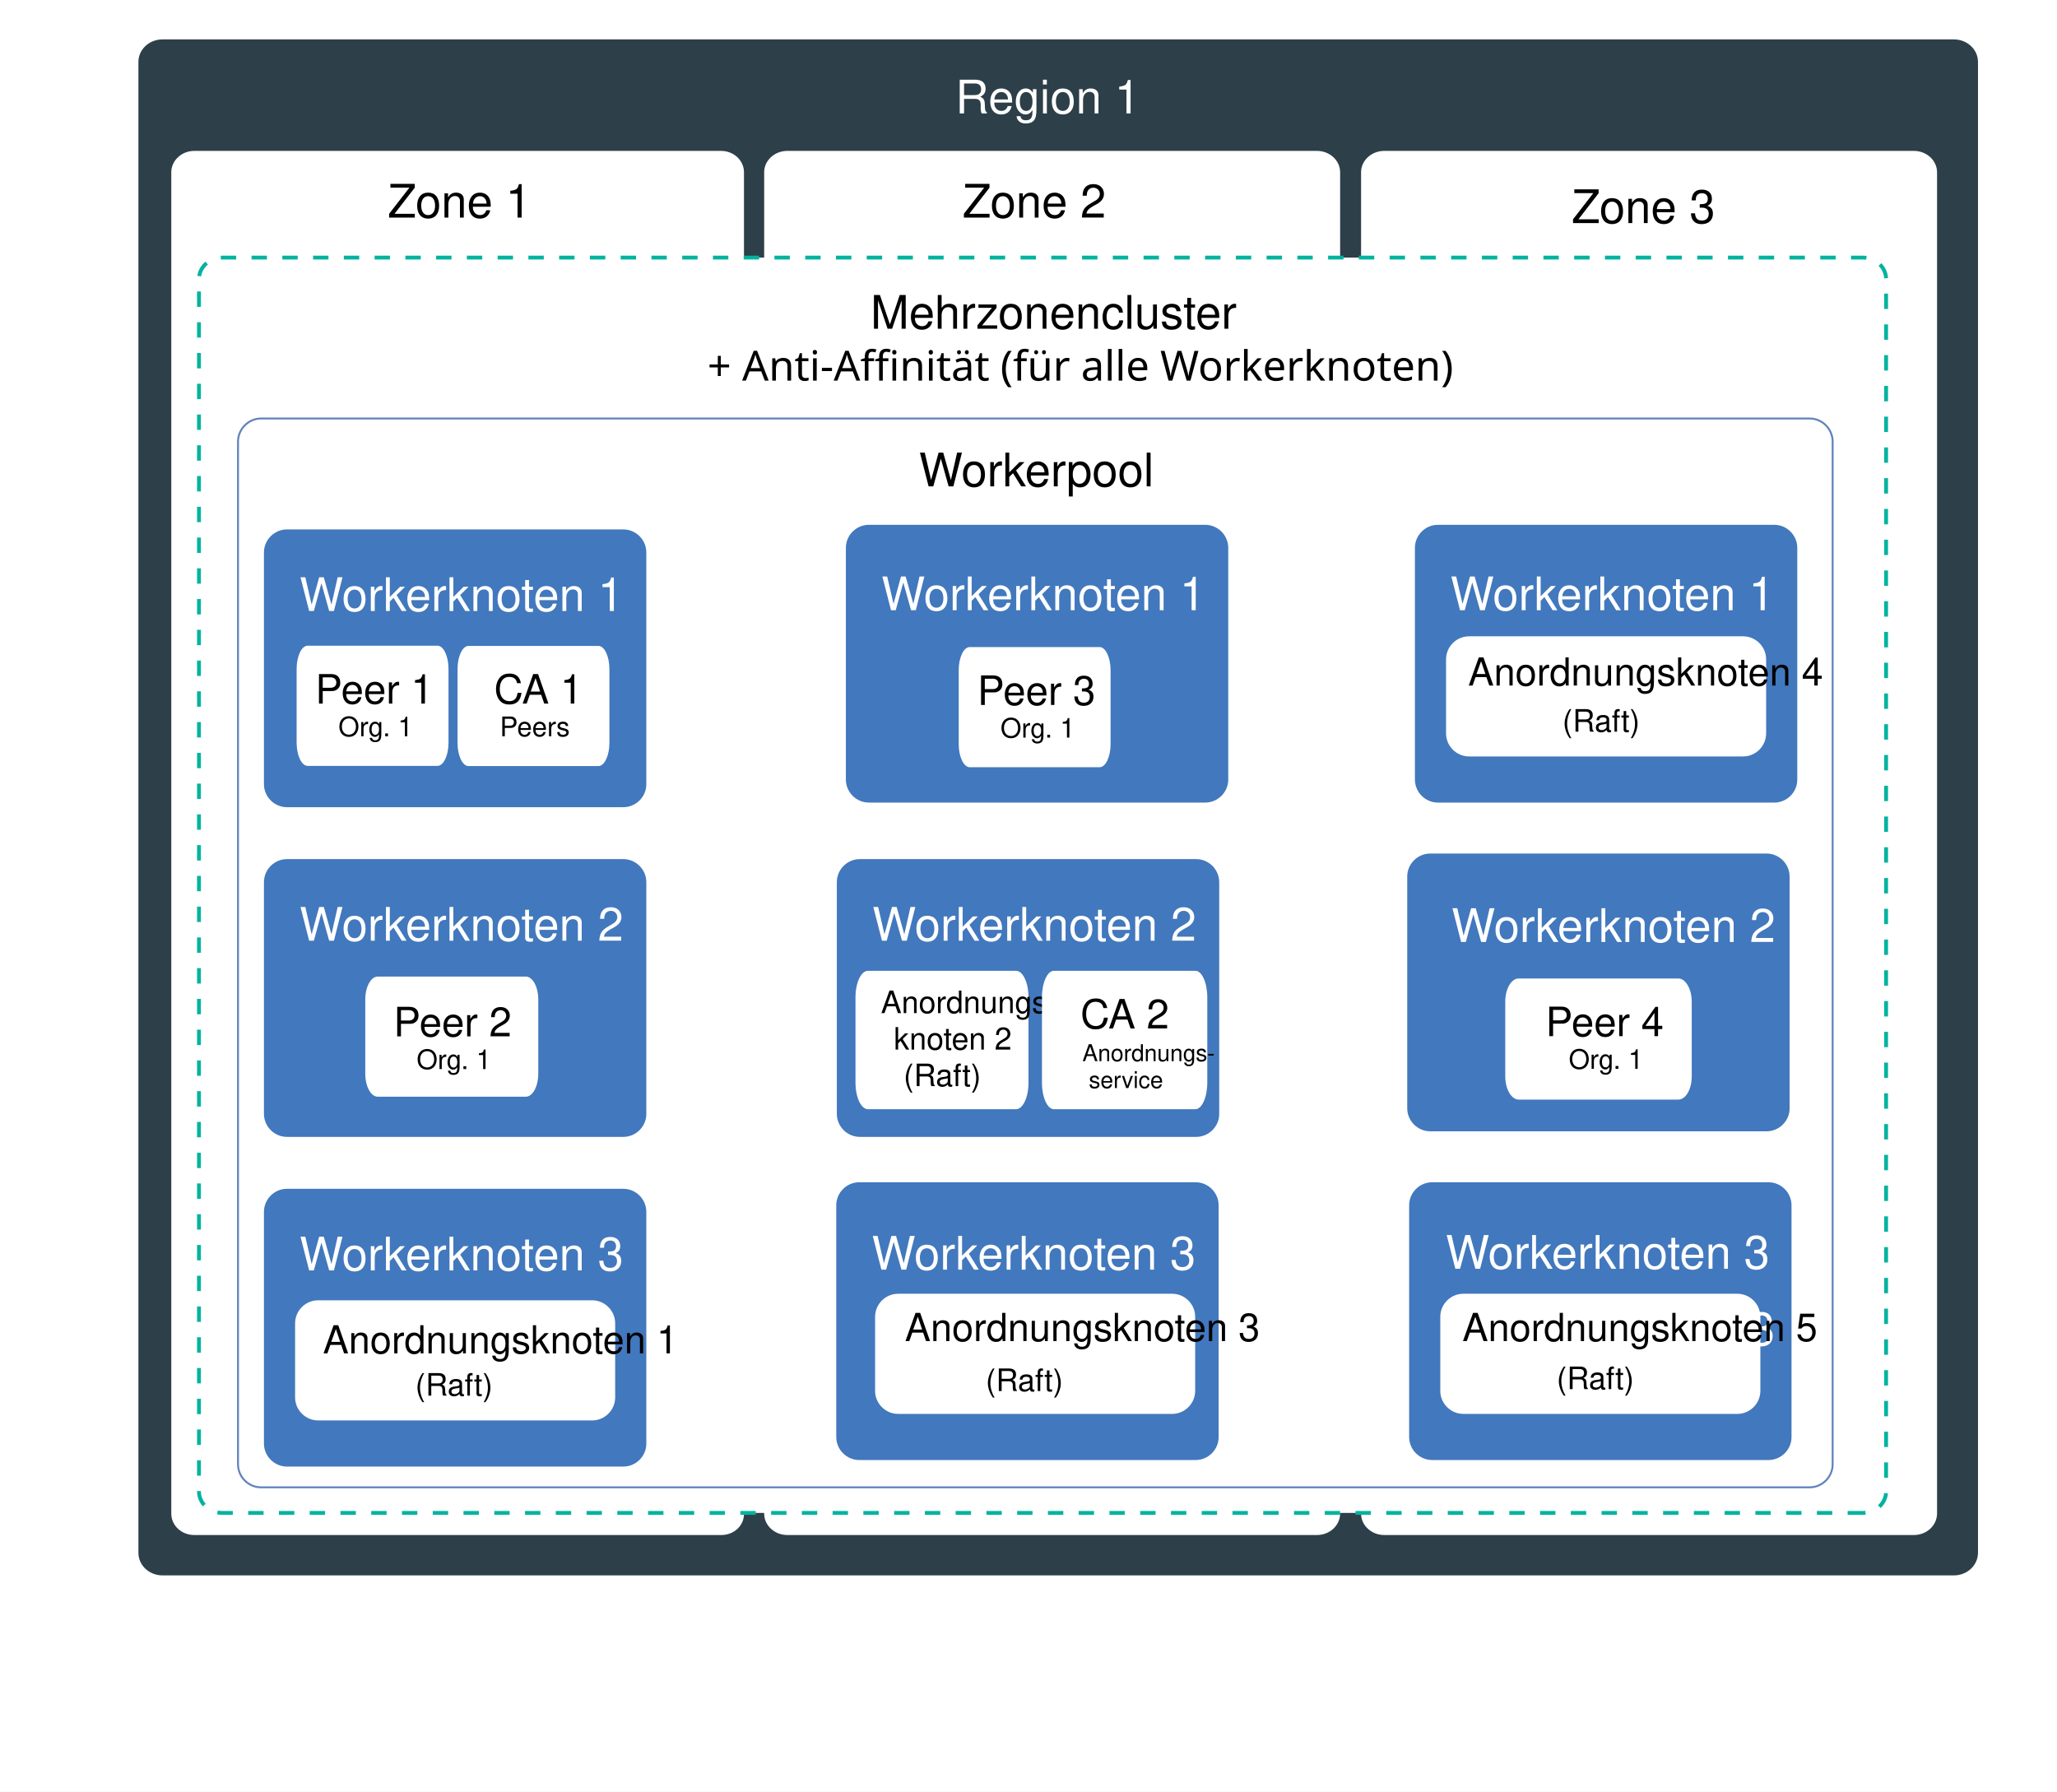
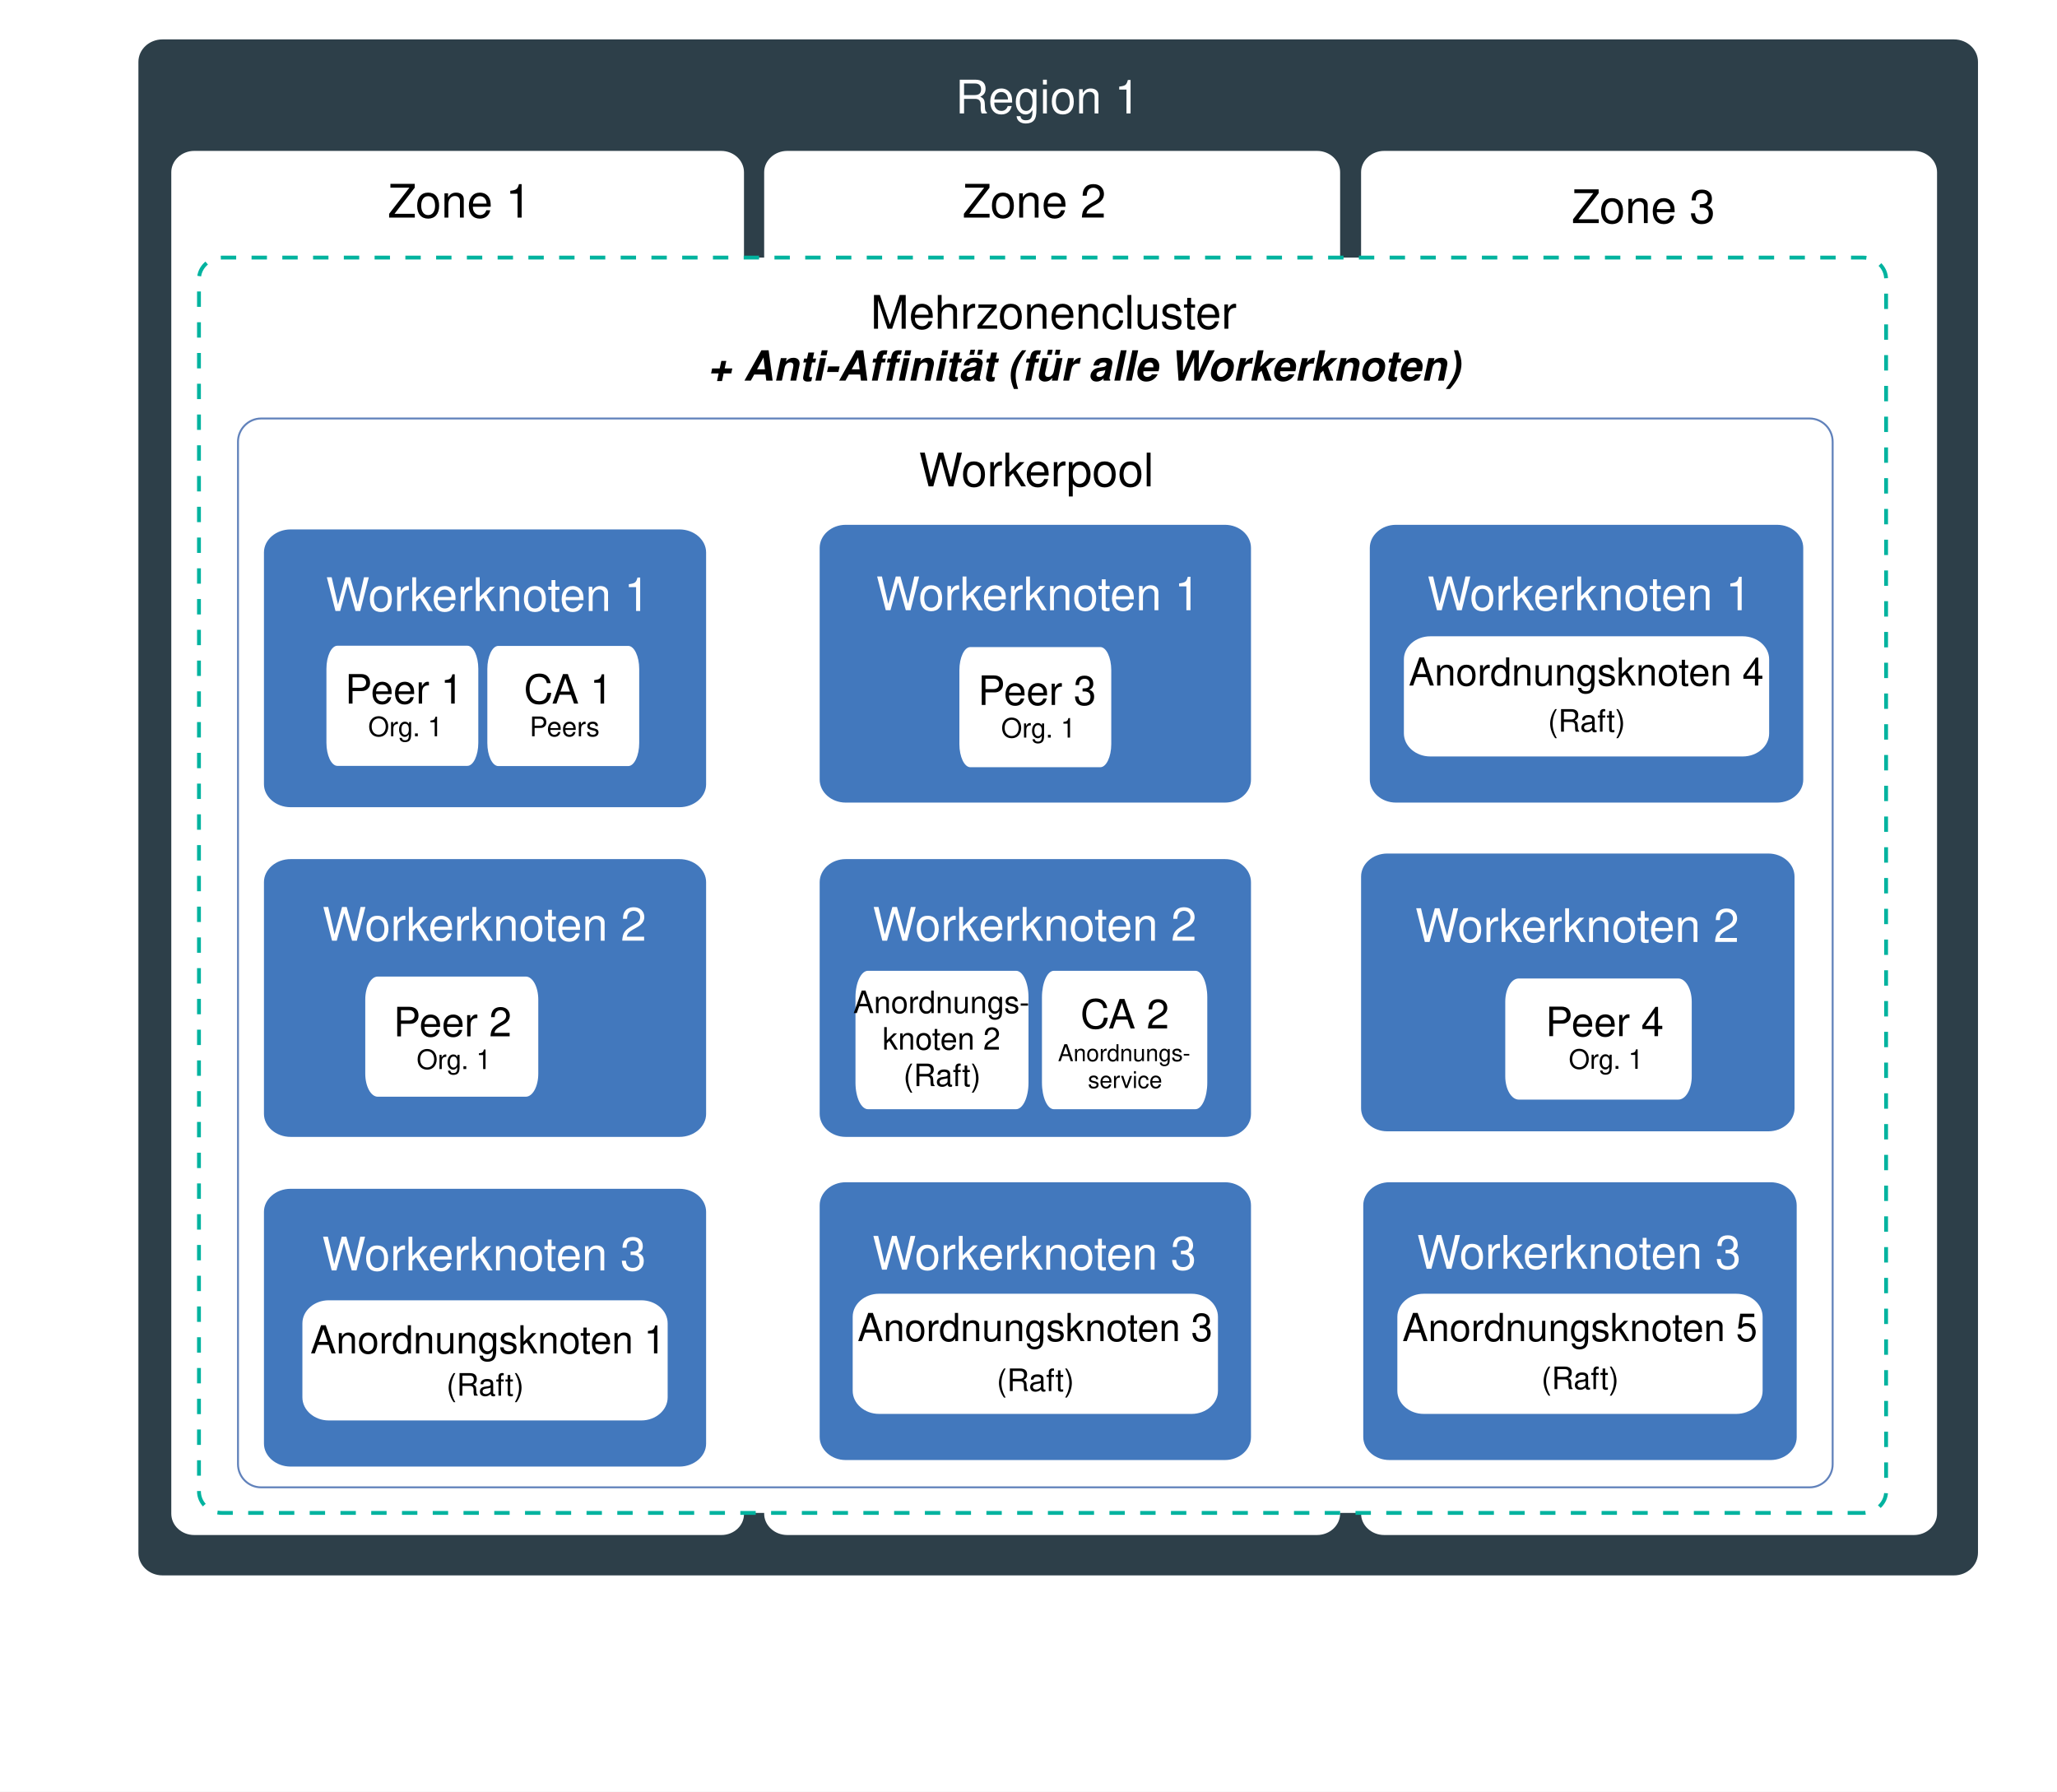
<svg xmlns="http://www.w3.org/2000/svg" version="1.1" id="Layer_1" x="0px" y="0px" viewBox="0 0 1070 932" style="enable-background:new 0 0 1070 932;" xml:space="preserve">
-   <style type="text/css">
+   <defs id="defs168" />
+   <style type="text/css" id="style2">
	.st0{fill:#FFFFFF;}
	.st1{fill:#2D3F49;stroke:#2D3F49;}
	.st2{fill:#FFFFFF;stroke:#00B39F;stroke-width:2;stroke-dasharray:8;}
	.st3{fill:#FFFFFF;stroke:#6182BB;}
	.st4{fill:none;}
	.st5{font-family:'Helvetica';}
	.st6{font-size:24.072px;}
	.st7{fill:#4278BD;}
	.st8{font-size:20.07px;}
	.st9{font-size:16.07px;}
	.st10{font-size:21.07px;}
	.st11{font-size:14.07px;}
	.st12{font-family:'Helvetica-BoldOblique';}
	.st13{font-size:21.665px;}
	.st14{font-size:12.07px;}
</style>
-   <g id="_x32_">
-     <rect class="st0" width="1070" height="932" />
-     <g id="Blockchain-update---high-availability-cluster" transform="translate(-688, 0)">
-       <g id="Text">
-         <path id="XMLID_232_" class="st1" d="M1704.4,819H772.5c-6.6,0-12-5-12-11.2V32.2c0-6.2,5.4-11.2,12-11.2h931.9     c6.6,0,12,5,12,11.2v775.5C1716.4,814,1711,819,1704.4,819z" />
-         <path id="XMLID_231_" class="st0" d="M1373.1,798.5h-275.6c-6.6,0-12-5-12-11.1V89.6c0-6.1,5.4-11.1,12-11.1h275.6     c6.6,0,12,5,12,11.1v697.7C1385.1,793.5,1379.7,798.5,1373.1,798.5z" />
-         <path id="XMLID_230_" class="st0" d="M1063.3,798.5H789c-6.6,0-11.9-5-11.9-11.1V89.6c0-6.1,5.4-11.1,11.9-11.1h274.1     c6.6,0,11.9,5,11.9,11.1v697.7C1075.2,793.5,1069.8,798.5,1063.3,798.5z" />
-         <path id="XMLID_1_" class="st0" d="M1683.6,798.5H1408c-6.6,0-12-5-12-11.1V89.6c0-6.1,5.4-11.1,12-11.1h275.6     c6.6,0,12,5,12,11.1v697.7C1695.6,793.5,1690.2,798.5,1683.6,798.5z" />
-         <path id="XMLID_229_" class="st2" d="M1657.1,787H803.5c-6.6,0-12-5-12-11.2V145.2c0-6.2,5.4-11.2,12-11.2h853.6     c6.6,0,12,5,12,11.2v630.7C1669.1,782,1663.7,787,1657.1,787z" />
-         <path id="XMLID_228_" class="st3" d="M1629.3,773.7H823.8c-6.6,0-12-5.4-12-12.1V229.8c0-6.6,5.4-12.1,12-12.1h805.5     c6.6,0,12,5.4,12,12.1v531.9C1641.3,768.3,1635.9,773.7,1629.3,773.7z" />
-         <g id="XMLID_219_" transform="translate(1116, 229)">
-           <rect id="XMLID_45_" y="6" class="st4" width="235" height="23" />
-           <text transform="matrix(1 0 0 1 50 24)" class="st5 st6">Workerpool</text>
-         </g>
-         <rect id="XMLID_217_" x="828.5" y="95.4" class="st4" width="196.9" height="34" />
-         <text transform="matrix(1 0 0 1 889.7427 113.1874)" class="st5 st6">Zone 1</text>
-         <g id="XMLID_201_" transform="translate(1143, 35)">
-           <rect id="XMLID_43_" y="6" class="st4" width="128" height="34" />
-           <text transform="matrix(1 0 0 1 42 24)" class="st0 st5 st6">Region 1</text>
-         </g>
-         <text transform="matrix(1 0 0 1 1140.799 171)" class="st5 st6">Mehrzonencluster</text>
-         <g id="Group" transform="translate(825, 275)">
-           <g>
-             <path id="XMLID_200_" class="st7" d="M187.2,144.9H12.3c-6.6,0-12-5.4-12-12V12.4c0-6.6,5.4-12,12-12h174.9c6.6,0,12,5.4,12,12       V133C199.2,139.5,193.8,144.9,187.2,144.9z" />
-             <rect id="XMLID_199_" x="16.5" y="25" class="st4" width="166.5" height="23.3" />
-             <text transform="matrix(1 0 0 1 18.7827 42.831)" class="st0 st5 st6">Workerknoten 1</text>
-           </g>
-           <g transform="translate(0, 171)">
-             <path id="XMLID_190_" class="st7" d="M187.2,145.4H12.3c-6.6,0-12-5.4-12-12V12.9c0-6.6,5.4-12,12-12h174.9c6.6,0,12,5.4,12,12       v120.6C199.2,140,193.8,145.4,187.2,145.4z" />
-             <rect id="XMLID_189_" x="16.5" y="25.5" class="st4" width="166.5" height="23.3" />
-             <text transform="matrix(1 0 0 1 18.7827 43.3437)" class="st0 st5 st6">Workerknoten 2</text>
-           </g>
-           <g transform="translate(0, 343)">
-             <path id="XMLID_178_" class="st7" d="M187.2,144.9H12.3c-6.6,0-12-5.4-12-12V12.4c0-6.6,5.4-12,12-12h174.9c6.6,0,12,5.4,12,12       V133C199.2,139.5,193.8,144.9,187.2,144.9z" />
-             <rect id="XMLID_177_" x="16.5" y="25" class="st4" width="166.5" height="23.3" />
-             <text transform="matrix(1 0 0 1 18.7827 42.8593)" class="st0 st5 st6">Workerknoten 3</text>
-             <g transform="translate(9, 58)">
-               <path id="XMLID_174_" class="st0" d="M162,62.9H19.5c-6.6,0-12-5.4-12-12V12.4c0-6.6,5.4-12,12-12H162c6.6,0,12,5.4,12,12        v38.5C174,57.5,168.6,62.9,162,62.9z" />
-               <g id="XMLID_149_" transform="translate(0, 9)">
-                 <rect id="XMLID_36_" x="9" y="9.8" class="st4" width="163.6" height="37.7" />
-                 <text transform="matrix(1 0 0 1 21.9765 19)" class="st5 st8">Anordnungsknoten 1</text>
-               </g>
-             </g>
-           </g>
-         </g>
-         <rect id="XMLID_148_" x="1127.5" y="95.4" class="st4" width="196.9" height="34" />
-         <text transform="matrix(1 0 0 1 1188.717 113.1874)" class="st5 st6">Zone 2</text>
-         <path id="XMLID_146_" class="st7" d="M1314.9,417.5H1140c-6.6,0-12-5.4-12-12V285c0-6.6,5.4-12,12-12h174.9c6.6,0,12,5.4,12,12     v120.6C1326.9,412.1,1321.5,417.5,1314.9,417.5z" />
-         <rect id="XMLID_143_" x="1142.5" y="321" class="st4" width="166.5" height="23.3" />
-         <text transform="matrix(1 0 0 1 1146.457 317.432)" class="st0 st5 st6">Workerknoten 1</text>
-         <path id="XMLID_128_" class="st7" d="M1310.2,591.4h-174.9c-6.6,0-12-5.4-12-12V458.9c0-6.6,5.4-12,12-12h174.9     c6.6,0,12,5.4,12,12v120.6C1322.2,586,1316.8,591.4,1310.2,591.4z" />
-         <rect id="XMLID_127_" x="1142.5" y="510.5" class="st4" width="166.5" height="23.3" />
-         <text transform="matrix(1 0 0 1 1141.757 489.3452)" class="st0 st5 st6">Workerknoten 2</text>
-         <g id="Group_1_" transform="translate(1133, 505)">
-           <path id="XMLID_124_" class="st0" d="M83.5,72h-77C2.9,72,0,65.8,0,58.2V13.8C0,6.2,2.9,0,6.5,0h77C87.1,0,90,6.2,90,13.8v44.4      C90,65.8,87.1,72,83.5,72z" />
-         </g>
-         <path id="XMLID_44_" class="st7" d="M1309.9,759.5H1135c-6.6,0-12-5.4-12-12V627c0-6.6,5.4-12,12-12h174.9c6.6,0,12,5.4,12,12     v120.6C1321.9,754.1,1316.5,759.5,1309.9,759.5z" />
-         <rect id="XMLID_42_" x="1142.5" y="682" class="st4" width="166.5" height="23.3" />
-         <text transform="matrix(1 0 0 1 1141.457 660.4593)" class="st0 st5 st6">Workerknoten 3</text>
-         <rect id="XMLID_3_" x="1444.3" y="98.2" class="st4" width="196.9" height="34" />
-         <text transform="matrix(1 0 0 1 1505.584 116.0419)" class="st5 st6">Zone 3</text>
-         <path id="XMLID_71_" class="st7" d="M1610.9,417.5H1436c-6.6,0-12-5.4-12-12V285c0-6.6,5.4-12,12-12h174.9c6.6,0,12,5.4,12,12     v120.6C1622.9,412.1,1617.5,417.5,1610.9,417.5z" />
-         <rect id="XMLID_70_" x="1440.5" y="339" class="st4" width="166.5" height="23.3" />
-         <text transform="matrix(1 0 0 1 1442.434 317.432)" class="st0 st5 st6">Workerknoten 1</text>
-         <path id="XMLID_68_" class="st0" d="M1594.7,393.5h-142.5c-6.6,0-12-5.4-12-12V343c0-6.6,5.4-12,12-12h142.5c6.6,0,12,5.4,12,12     v38.5C1606.7,388.1,1601.3,393.5,1594.7,393.5z" />
-         <path id="XMLID_63_" class="st7" d="M1606.9,588.5H1432c-6.6,0-12-5.4-12-12V456c0-6.6,5.4-12,12-12h174.9c6.6,0,12,5.4,12,12     v120.6C1618.9,583.1,1613.5,588.5,1606.9,588.5z" />
-         <rect id="XMLID_62_" x="1440.5" y="510.5" class="st4" width="166.5" height="23.3" />
-         <text transform="matrix(1 0 0 1 1443 490)" class="st0 st5 st6">Workerknoten 2</text>
-         <path id="XMLID_59_" class="st0" d="M1561,572h-83c-3.8,0-7-5.4-7-12.1v-38.8c0-6.7,3.1-12.1,7-12.1h83c3.8,0,7,5.4,7,12.1v38.8     C1568,566.6,1564.9,572,1561,572z" />
-         <text transform="matrix(1 0 0 1 904 726)" class="st5 st9">(Raft)</text>
-         <path id="XMLID_54_" class="st7" d="M1607.9,759.5H1433c-6.6,0-12-5.4-12-12V627c0-6.6,5.4-12,12-12h174.9c6.6,0,12,5.4,12,12     v120.6C1619.9,754.1,1614.5,759.5,1607.9,759.5z" />
-         <rect id="XMLID_26_" x="1440.5" y="682" class="st4" width="166.5" height="23.3" />
-         <text transform="matrix(1 0 0 1 1442.734 699.8593)" class="st0 st5 st6">Workerknoten 3</text>
-         <path id="XMLID_8_" class="st0" d="M1591.7,735.5h-142.5c-6.6,0-12-5.4-12-12V685c0-6.6,5.4-12,12-12h142.5c6.6,0,12,5.4,12,12     v38.5C1603.7,730.1,1598.3,735.5,1591.7,735.5z" />
-         <g id="Group_2_" transform="translate(842, 335)">
-           <path id="XMLID_255_" class="st0" d="M73.6,63.4H6c-3.1,0-5.7-5.4-5.7-12V12.9c0-6.6,2.6-12,5.7-12h67.6c3.1,0,5.7,5.4,5.7,12      v38.5C79.3,58,76.7,63.4,73.6,63.4z" />
-           <g id="XMLID_251_" transform="translate(1, 1)">
-             <rect id="XMLID_22_" x="0.7" y="18.3" class="st4" width="163.6" height="37.7" />
-             <text transform="matrix(1 0 0 1 9 30)" class="st5 st10">Peer 1</text>
-             <text transform="matrix(1 0 0 1 21 47)" class="st5 st11">Org. 1</text>
-             <path id="XMLID_4_" class="st0" d="M156.3,62.5H88.7c-3.1,0-5.7-5.4-5.7-12V12c0-6.6,2.6-12,5.7-12h67.6c3.1,0,5.7,5.4,5.7,12       v38.5C162,57.1,159.4,62.5,156.3,62.5z" />
-             <text transform="matrix(1 0 0 1 102 30)" class="st5 st10">CA 1</text>
-           </g>
-         </g>
-         <g id="Group_3_" transform="translate(1186.7, 336.6)">
-           <path id="XMLID_5_" class="st0" d="M73.3,62.5H5.7c-3.1,0-5.7-5.4-5.7-12V12C0,5.4,2.6,0,5.7,0h67.6C76.4,0,79,5.4,79,12v38.5      C79,57.1,76.4,62.5,73.3,62.5z" />
-           <g id="XMLID_7_" transform="translate(0.7, 10.1)">
-             <rect id="XMLID_6_" x="0.7" y="8.3" class="st4" width="163.6" height="37.7" />
-             <text transform="matrix(1 0 0 1 9 20)" class="st5 st10">Peer 3</text>
-             <text transform="matrix(1 0 0 1 21 37)" class="st5 st11">Org. 1</text>
-           </g>
-         </g>
-         <g id="Group_4_" transform="translate(878, 508)">
-           <path id="XMLID_9_" class="st0" d="M83.5,62.5h-77c-3.6,0-6.5-5.4-6.5-12V12C0,5.4,2.9,0,6.5,0h77C87.1,0,90,5.4,90,12v38.5      C90,57.1,87.1,62.5,83.5,62.5z" />
-           <g id="XMLID_12_" transform="translate(5.7, 11.1)">
-             <rect id="XMLID_11_" x="0.7" y="8.3" class="st4" width="163.6" height="37.7" />
-             <text transform="matrix(1 0 0 1 9 20)" class="st5 st10">Peer 2</text>
-             <text transform="matrix(1 0 0 1 21 37)" class="st5 st11">Org. 1</text>
-           </g>
-           <rect id="XMLID_13_" x="605.7" y="19.3" class="st4" width="163.6" height="37.7" />
-           <text transform="matrix(1 0 0 1 614 31)" class="st5 st10">Peer 4</text>
-           <text transform="matrix(1 0 0 1 626 48)" class="st5 st11">Org. 1</text>
-         </g>
-         <path id="XMLID_14_" class="st0" d="M1297.7,735.5h-142.5c-6.6,0-12-5.4-12-12V685c0-6.6,5.4-12,12-12h142.5c6.6,0,12,5.4,12,12     v38.5C1309.7,730.1,1304.3,735.5,1297.7,735.5z" />
-         <text transform="matrix(1 0 0 1 1440 660)" class="st0 st5 st6">Workerknoten 3</text>
-         <g id="XMLID_17_" transform="translate(1136.7, 678.6)">
-           <rect id="XMLID_16_" x="9" y="9.8" class="st4" width="163.6" height="37.7" />
-           <text transform="matrix(1 0 0 1 21.9765 19)" class="st5 st8">Anordnungsknoten 3</text>
-           <text transform="matrix(1 0 0 1 311.9766 19)" class="st5 st8">Anordnungsknoten 5</text>
-         </g>
-         <g id="XMLID_19_" transform="translate(1144, 512)">
-           <rect id="XMLID_18_" x="6" y="6" class="st4" width="109" height="38" />
-           <text transform="matrix(1 0 0 1 2.2388 15)" class="st5 st9">Anordnungs- </text>
-           <text transform="matrix(1 0 0 1 8.9242 34)" class="st5 st9">knoten 2</text>
-         </g>
-         <g id="XMLID_21_" transform="translate(1429.7, 337.6)">
-           <rect id="XMLID_20_" x="9" y="9.8" class="st4" width="163.6" height="37.7" />
-           <text transform="matrix(1 0 0 1 21.9766 19)" class="st5 st8">Anordnungsknoten 4</text>
-         </g>
-         <text transform="matrix(1 0 0 1 1056 198)" class="st12 st13">+ Anti-Affinität (für alle Workerknoten)</text>
-         <text transform="matrix(1 0 0 1 1200.7 723.6)" class="st5 st9">(Raft)</text>
-         <text transform="matrix(1 0 0 1 1497.7 722.6)" class="st5 st9">(Raft)</text>
-         <text transform="matrix(1 0 0 1 1158 565)" class="st5 st9">(Raft)</text>
-         <text transform="matrix(1 0 0 1 1500.7 380.6)" class="st5 st9">(Raft)</text>
-         <text transform="matrix(1 0 0 1 948 383)" class="st5 st11">Peers</text>
-         <path id="XMLID_23_" class="st0" d="M1309.8,577h-73.6c-3.4,0-6.2-6.2-6.2-13.8v-44.4c0-7.6,2.8-13.8,6.2-13.8h73.6     c3.4,0,6.2,6.2,6.2,13.8v44.4C1316,570.8,1313.2,577,1309.8,577z" />
-         <text transform="matrix(1 0 0 1 1250 535)" class="st5 st10">CA 2</text>
-         <text transform="matrix(1 0 0 1 1251.02 552)" class="st5 st14">Anordnungs- </text>
-         <text transform="matrix(1 0 0 1 1254.377 566)" class="st5 st14">service</text>
+   <rect style="fill:#ffffff" y="0" x="0" id="rect8" height="932" width="1070" class="st0" />
+   <path style="fill:#2d3f49;stroke:#2d3f49" d="M 1016.4,819 H 84.5 c -6.6,0 -12,-5 -12,-11.2 V 32.2 C 72.5,26 77.9,21 84.5,21 h 931.9 c 6.6,0 12,5 12,11.2 v 775.5 c 0,6.3 -5.4,11.3 -12,11.3 z" class="st1" id="XMLID_232_" />
+   <path style="fill:#ffffff" d="M 685.1,798.5 H 409.5 c -6.6,0 -12,-5 -12,-11.1 V 89.6 c 0,-6.1 5.4,-11.1 12,-11.1 h 275.6 c 6.6,0 12,5 12,11.1 v 697.7 c 0,6.2 -5.4,11.2 -12,11.2 z" class="st0" id="XMLID_231_" />
+   <path style="fill:#ffffff" d="M 375.3,798.5 H 101 c -6.6,0 -11.9,-5 -11.9,-11.1 V 89.6 c 0,-6.1 5.4,-11.1 11.9,-11.1 h 274.1 c 6.6,0 11.9,5 11.9,11.1 v 697.7 c 0.2,6.2 -5.2,11.2 -11.7,11.2 z" class="st0" id="XMLID_230_" />
+   <path style="fill:#ffffff" d="M 995.6,798.5 H 720 c -6.6,0 -12,-5 -12,-11.1 V 89.6 c 0,-6.1 5.4,-11.1 12,-11.1 h 275.6 c 6.6,0 12,5 12,11.1 v 697.7 c 0,6.2 -5.4,11.2 -12,11.2 z" class="st0" id="XMLID_1_" />
+   <path style="fill:#ffffff;stroke:#00b39f;stroke-width:2;stroke-dasharray:8" d="M 969.1,787 H 115.5 c -6.6,0 -12,-5 -12,-11.2 V 145.2 c 0,-6.2 5.4,-11.2 12,-11.2 h 853.6 c 6.6,0 12,5 12,11.2 v 630.7 c 0,6.1 -5.4,11.1 -12,11.1 z" class="st2" id="XMLID_229_" />
+   <path style="fill:#ffffff;stroke:#6182bb" d="M 941.3,773.7 H 135.8 c -6.6,0 -12,-5.4 -12,-12.1 V 229.8 c 0,-6.6 5.4,-12.1 12,-12.1 h 805.5 c 6.6,0 12,5.4 12,12.1 v 531.9 c 0,6.6 -5.4,12 -12,12 z" class="st3" id="XMLID_228_" />
+   <rect id="XMLID_45_" y="235" class="st4" width="235" height="23" x="428" style="fill:none" />
+   <text class="st5 st6" id="text17" style="font-size:24.072px;font-family:Helvetica" x="478" y="253">Workerpool</text>
+   <rect style="fill:none" height="34" width="196.9" class="st4" y="95.4" x="140.5" id="XMLID_217_" />
+   <text style="font-size:24.072px;font-family:Helvetica" id="text21" class="st5 st6" x="201.743" y="113.187">Zone 1</text>
+   <g transform="translate(455,35)" id="XMLID_201_">
+     <rect style="fill:none" x="0" height="34" width="128" class="st4" y="6" id="XMLID_43_" />
+     <text style="font-size:24.072px;font-family:Helvetica;fill:#ffffff" id="text24" class="st0 st5 st6" transform="translate(42,24)">Region 1</text>
+   </g>
+   <text style="font-size:24.072px;font-family:Helvetica" id="text27" class="st5 st6" x="452.799" y="171">Mehrzonencluster</text>
+   <path style="fill:#4278bd;stroke-width:1.075" d="M 353.424,419.9 H 151.176 C 143.544,419.9 137.3,414.5 137.3,407.9 V 287.4 c 0,-6.6 6.244,-12 13.876,-12 h 202.247 c 7.632,0 13.876,5.4 13.876,12 V 408 c 0,6.5 -6.244,11.9 -13.876,11.9 z" class="st7" id="XMLID_200_" />
+   <rect style="fill:none" height="23.3" width="166.5" class="st4" y="300" x="153.5" id="XMLID_199_" />
+   <text style="font-size:24.072px;font-family:Helvetica;fill:#ffffff" id="text31" class="st0 st5 st6" x="169.482" y="317.831">Workerknoten 1</text>
+   <path style="fill:#4278bd;stroke-width:1.075" d="M 353.424,591.4 H 151.176 C 143.544,591.4 137.3,586 137.3,579.4 V 458.9 c 0,-6.6 6.244,-12 13.876,-12 h 202.247 c 7.632,0 13.876,5.4 13.876,12 v 120.6 c 0,6.5 -6.244,11.9 -13.876,11.9 z" class="st7" id="XMLID_190_" />
+   <rect style="fill:none" height="23.3" width="166.5" class="st4" y="471.5" x="153.5" id="XMLID_189_" />
+   <text style="font-size:24.072px;font-family:Helvetica;fill:#ffffff" id="text37" class="st0 st5 st6" x="167.695" y="489.344">Workerknoten 2</text>
+   <path style="fill:#4278bd;stroke-width:1.075" d="M 353.424,762.9 H 151.176 C 143.544,762.9 137.3,757.5 137.3,750.9 V 630.4 c 0,-6.6 6.244,-12 13.876,-12 h 202.247 c 7.632,0 13.876,5.4 13.876,12 V 751 c 0,6.5 -6.244,11.9 -13.876,11.9 z" class="st7" id="XMLID_178_" />
+   <rect style="fill:none" height="23.3" width="166.5" class="st4" y="643" x="153.5" id="XMLID_177_" />
+   <text style="font-size:24.072px;font-family:Helvetica;fill:#ffffff" id="text43" class="st0 st5 st6" x="167.519" y="660.859">Workerknoten 3</text>
+   <path id="XMLID_174_" class="st0" d="M 333.606,738.9 H 170.994 c -7.532,0 -13.694,-5.4 -13.694,-12 v -38.5 c 0,-6.6 6.162,-12 13.694,-12 h 162.613 c 7.532,0 13.694,5.4 13.694,12 v 38.5 c 0,6.6 -6.162,12 -13.694,12 z" style="fill:#ffffff;stroke-width:1.068" />
+   <rect style="fill:none" height="37.7" width="163.6" class="st4" y="694.8" x="155" id="XMLID_36_" />
+   <text style="font-size:20.07px;font-family:Helvetica" id="text47" class="st5 st8" x="161.456" y="704">Anordnungsknoten 1</text>
+   <rect style="fill:none" height="34" width="196.9" class="st4" y="95.4" x="439.5" id="XMLID_148_" />
+   <text style="font-size:24.072px;font-family:Helvetica" id="text56" class="st5 st6" x="500.717" y="113.187">Zone 2</text>
+   <path style="fill:#4278bd;stroke-width:1.062" d="M 637.194,417.5 H 439.906 c -7.445,0 -13.536,-5.4 -13.536,-12 V 285 c 0,-6.6 6.091,-12 13.536,-12 h 197.288 c 7.445,0 13.536,5.4 13.536,12 v 120.6 c 0,6.5 -6.091,11.9 -13.536,11.9 z" class="st7" id="XMLID_146_" />
+   <rect style="fill:none" height="23.3" width="166.5" class="st4" y="321" x="454.5" id="XMLID_143_" />
+   <text style="font-size:24.072px;font-family:Helvetica;fill:#ffffff" id="text60" class="st0 st5 st6" x="455.732" y="317.432">Workerknoten 1</text>
+   <path style="fill:#4278bd;stroke-width:1.062" d="M 637.194,591.4 H 439.906 c -7.445,0 -13.536,-5.4 -13.536,-12 V 458.9 c 0,-6.6 6.091,-12 13.536,-12 h 197.288 c 7.445,0 13.536,5.4 13.536,12 v 120.6 c 0,6.5 -6.091,11.9 -13.536,11.9 z" class="st7" id="XMLID_128_" />
+   <rect style="fill:none" height="23.3" width="166.5" class="st4" y="510.5" x="454.5" id="XMLID_127_" />
+   <text style="font-size:24.072px;font-family:Helvetica;fill:#ffffff" id="text64" class="st0 st5 st6" x="453.945" y="489.345">Workerknoten 2</text>
+   <g transform="translate(445,505)" id="Group_1_">
+     <path style="fill:#ffffff" d="M 83.5,72 H 6.5 C 2.9,72 0,65.8 0,58.2 V 13.8 C 0,6.2 2.9,0 6.5,0 h 77 C 87.1,0 90,6.2 90,13.8 V 58.2 C 90,65.8 87.1,72 83.5,72 Z" class="st0" id="XMLID_124_" />
+   </g>
+   <path style="fill:#4278bd;stroke-width:1.062" d="M 637.194,759.5 H 439.906 c -7.445,0 -13.536,-5.4 -13.536,-12 V 627 c 0,-6.6 6.091,-12 13.536,-12 h 197.288 c 7.445,0 13.536,5.4 13.536,12 v 120.6 c 0,6.5 -6.091,11.9 -13.536,11.9 z" class="st7" id="XMLID_44_" />
+   <rect style="fill:none" height="23.3" width="166.5" class="st4" y="682" x="454.5" id="XMLID_42_" />
+   <text style="font-size:24.072px;font-family:Helvetica;fill:#ffffff" id="text70" class="st0 st5 st6" x="453.769" y="660.459">Workerknoten 3</text>
+   <rect style="fill:none" height="34" width="196.9" class="st4" y="98.2" x="756.3" id="XMLID_3_" />
+   <text style="font-size:24.072px;font-family:Helvetica" id="text73" class="st5 st6" x="817.584" y="116.042">Zone 3</text>
+   <path style="fill:#4278bd;stroke-width:1.065" d="M 924.397,417.5 H 726.137 c -7.482,0 -13.603,-5.4 -13.603,-12 V 285 c 0,-6.6 6.121,-12 13.603,-12 H 924.397 C 931.879,273 938,278.4 938,285 v 120.6 c 0,6.5 -6.121,11.9 -13.603,11.9 z" class="st7" id="XMLID_71_" />
+   <rect style="fill:none" height="23.3" width="166.5" class="st4" y="339" x="752.5" id="XMLID_70_" />
+   <text style="font-size:24.072px;font-family:Helvetica;fill:#ffffff" id="text77" class="st0 st5 st6" x="742.449" y="317.432">Workerknoten 1</text>
+   <path style="fill:#ffffff;stroke-width:1.068" d="M 906.573,393.5 H 743.961 c -7.532,0 -13.694,-5.4 -13.694,-12 V 343 c 0,-6.6 6.162,-12 13.694,-12 h 162.613 c 7.532,0 13.694,5.4 13.694,12 v 38.5 c 0,6.6 -6.162,12 -13.694,12 z" class="st0" id="XMLID_68_" />
+   <path style="fill:#4278bd;stroke-width:1.065" d="M 919.863,588.5 H 721.603 C 714.121,588.5 708,583.1 708,576.5 V 456 c 0,-6.6 6.121,-12 13.603,-12 h 198.26 c 7.482,0 13.603,5.4 13.603,12 v 120.6 c 0,6.5 -6.121,11.9 -13.603,11.9 z" class="st7" id="XMLID_63_" />
+   <rect style="fill:none" height="23.3" width="166.5" class="st4" y="510.5" x="752.5" id="XMLID_62_" />
+   <text style="font-size:24.072px;font-family:Helvetica;fill:#ffffff" id="text82" class="st0 st5 st6" x="736.128" y="490">Workerknoten 2</text>
+   <path style="fill:#ffffff" d="m 873,572 h -83 c -3.8,0 -7,-5.4 -7,-12.1 v -38.8 c 0,-6.7 3.1,-12.1 7,-12.1 h 83 c 3.8,0 7,5.4 7,12.1 v 38.8 c 0,6.7 -3.1,12.1 -7,12.1 z" class="st0" id="XMLID_59_" />
+   <text style="font-size:16.07px;font-family:Helvetica" id="text85" class="st5 st9" x="232.205" y="726">(Raft)</text>
+   <path style="fill:#4278bd;stroke-width:1.065" d="M 920.997,759.5 H 722.736 c -7.482,0 -13.603,-5.4 -13.603,-12 V 627 c 0,-6.6 6.121,-12 13.603,-12 h 198.26 c 7.482,0 13.603,5.4 13.603,12 v 120.6 c 0,6.5 -6.121,11.9 -13.603,11.9 z" class="st7" id="XMLID_54_" />
+   <rect style="fill:none" height="23.3" width="166.5" class="st4" y="682" x="752.5" id="XMLID_26_" />
+   <rect style="fill:none" height="37.7" width="163.6" class="st4" y="355" x="500.1" id="XMLID_6_" />
+   <g id="g1371" transform="translate(0.35)">
+     <path style="fill:#ffffff" d="m 572,399.1 h -67.6 c -3.1,0 -5.7,-5.4 -5.7,-12 v -38.5 c 0,-6.6 2.6,-12 5.7,-12 H 572 c 3.1,0 5.7,5.4 5.7,12 v 38.5 c 0,6.6 -2.6,12 -5.7,12 z" class="st0" id="XMLID_5_" />
+     <text y="366.7" x="508.4" class="st5 st10" id="text105" style="font-size:21.07px;font-family:Helvetica">Peer 3</text>
+     <text y="383.7" x="520.4" class="st5 st11" id="text107" style="font-size:14.07px;font-family:Helvetica">Org. 1</text>
+   </g>
+   <g transform="translate(190,508)" id="Group_4_">
+     <path style="fill:#ffffff" d="M 83.5,62.5 H 6.5 C 2.9,62.5 0,57.1 0,50.5 V 12 C 0,5.4 2.9,0 6.5,0 h 77 C 87.1,0 90,5.4 90,12 v 38.5 c 0,6.6 -2.9,12 -6.5,12 z" class="st0" id="XMLID_9_" />
+     <g transform="translate(5.7,11.1)" id="XMLID_12_">
+       <rect style="fill:none" height="37.7" width="163.6" class="st4" y="8.3" x="0.7" id="XMLID_11_" />
+       <text style="font-size:21.07px;font-family:Helvetica" id="text113" class="st5 st10" transform="translate(9,20)">Peer 2</text>
+       <text style="font-size:14.07px;font-family:Helvetica" id="text115" class="st5 st11" transform="translate(21,37)">Org. 1</text>
+     </g>
+     <rect style="fill:none" height="37.7" width="163.6" class="st4" y="19.3" x="605.7" id="XMLID_13_" />
+     <text style="font-size:21.07px;font-family:Helvetica" id="text119" class="st5 st10" transform="translate(614,31)">Peer 4</text>
+     <text style="font-size:14.07px;font-family:Helvetica" id="text121" class="st5 st11" transform="translate(626,48)">Org. 1</text>
+   </g>
+   <path style="fill:#ffffff;stroke-width:1.068" d="M 619.856,735.5 H 457.244 c -7.532,0 -13.694,-5.4 -13.694,-12 V 685 c 0,-6.6 6.162,-12 13.694,-12 h 162.613 c 7.532,0 13.694,5.4 13.694,12 v 38.5 c 0,6.6 -6.162,12 -13.694,12 z" class="st0" id="XMLID_14_" />
+   <text style="font-size:24.072px;font-family:Helvetica;fill:#ffffff" id="text125" class="st0 st5 st6" x="737.085" y="660">Workerknoten 3</text>
+   <rect id="XMLID_16_" x="457.7" y="688.4" class="st4" width="163.6" height="37.7" style="fill:none" />
+   <text class="st5 st8" id="text128" style="font-size:20.07px;font-family:Helvetica" x="446.069" y="697.6">Anordnungsknoten 3</text>
+   <rect id="XMLID_18_" x="462" y="518" class="st4" width="109" height="38" style="fill:none" />
+   <text class="st5 st9" id="text134" style="font-size:16.07px;font-family:Helvetica" x="443.826" y="527">Anordnungs- </text>
+   <text class="st5 st9" id="text136" style="font-size:16.07px;font-family:Helvetica" x="459.021" y="546">knoten 2</text>
+   <rect id="XMLID_20_" x="726.43" y="347.4" class="st4" width="163.6" height="37.7" style="fill:none" />
+   <text style="font-size:21.665px;font-family:Helvetica;-inkscape-font-specification:'Helvetica, Bold Oblique Condensed';font-weight:bold;font-style:oblique;font-stretch:condensed;font-variant:normal;text-anchor:start;text-align:start;writing-mode:lr;font-variant-ligatures:normal;font-variant-caps:normal;font-variant-numeric:normal;font-feature-settings:normal;" id="text143" class="st12 st13" x="368" y="198">+ Anti-Affinität (für alle Workerknoten)</text>
+   <text style="font-size:16.07px;font-family:Helvetica" id="text145" class="st5 st9" x="518.455" y="723.6">(Raft)</text>
+   <g id="g1347" transform="translate(4.9999998e-6)">
+     <path id="XMLID_8_" class="st0" d="M 903.173,735.5 H 740.56 c -7.532,0 -13.694,-5.4 -13.694,-12 V 685 c 0,-6.6 6.162,-12 13.694,-12 h 162.613 c 7.532,0 13.694,5.4 13.694,12 v 38.5 c 0,6.6 -6.162,12 -13.694,12 z" style="fill:#ffffff;stroke-width:1.068" />
+     <text y="697.6" x="729.464" style="font-size:20.07px;font-family:Helvetica" id="text130" class="st5 st8">Anordnungsknoten 5</text>
+     <text y="722.6" x="801.771" class="st5 st9" id="text147" style="font-size:16.07px;font-family:Helvetica">(Raft)</text>
+   </g>
+   <text style="font-size:16.07px;font-family:Helvetica" id="text149" class="st5 st9" x="469.905" y="565">(Raft)</text>
+   <g id="g1377" transform="translate(-7.528239)">
+     <text y="356.6" x="740.305" style="font-size:20.07px;font-family:Helvetica" id="text140" class="st5 st8">Anordnungsknoten 4</text>
+     <text y="380.6" x="812.7" class="st5 st9" id="text151" style="font-size:16.07px;font-family:Helvetica">(Raft)</text>
+   </g>
+   <g id="g1358" transform="translate(15.5)">
+     <g id="Group_2_" transform="translate(154,335)">
+       <path id="XMLID_255_" class="st0" d="M 73.6,63.4 H 6 C 2.9,63.4 0.3,58 0.3,51.4 V 12.9 C 0.3,6.3 2.9,0.9 6,0.9 h 67.6 c 3.1,0 5.7,5.4 5.7,12 v 38.5 c 0,6.6 -2.6,12 -5.7,12 z" style="fill:#ffffff" />
+       <g id="XMLID_251_" transform="translate(1,1)">
+         <rect id="XMLID_22_" x="0.7" y="18.3" class="st4" width="163.6" height="37.7" style="fill:none" />
+         <text transform="translate(9,30)" class="st5 st10" id="text94" style="font-size:21.07px;font-family:Helvetica">Peer 1</text>
+         <text transform="translate(21,47)" class="st5 st11" id="text96" style="font-size:14.07px;font-family:Helvetica">Org. 1</text>
+         <path id="XMLID_4_" class="st0" d="M 156.3,62.5 H 88.7 C 85.6,62.5 83,57.1 83,50.5 V 12 C 83,5.4 85.6,0 88.7,0 h 67.6 c 3.1,0 5.7,5.4 5.7,12 v 38.5 c 0,6.6 -2.6,12 -5.7,12 z" style="fill:#ffffff" />
+         <text transform="translate(102,30)" class="st5 st10" id="text99" style="font-size:21.07px;font-family:Helvetica">CA 1</text>
      </g>
    </g>
+     <text y="383" x="260" class="st5 st11" id="text153" style="font-size:14.07px;font-family:Helvetica">Peers</text>
  </g>
+   <path style="fill:#ffffff" d="m 621.8,577 h -73.6 c -3.4,0 -6.2,-6.2 -6.2,-13.8 v -44.4 c 0,-7.6 2.8,-13.8 6.2,-13.8 h 73.6 c 3.4,0 6.2,6.2 6.2,13.8 v 44.4 c 0,7.6 -2.8,13.8 -6.2,13.8 z" class="st0" id="XMLID_23_" />
+   <text style="font-size:21.07px;font-family:Helvetica" id="text156" class="st5 st10" x="562" y="535">CA 2</text>
+   <text style="font-size:12.07px;font-family:Helvetica" id="text158" class="st5 st14" x="550.319" y="552">Anordnungs- </text>
+   <text style="font-size:12.07px;font-family:Helvetica" id="text160" class="st5 st14" x="565.92" y="566">service</text>
</svg>
